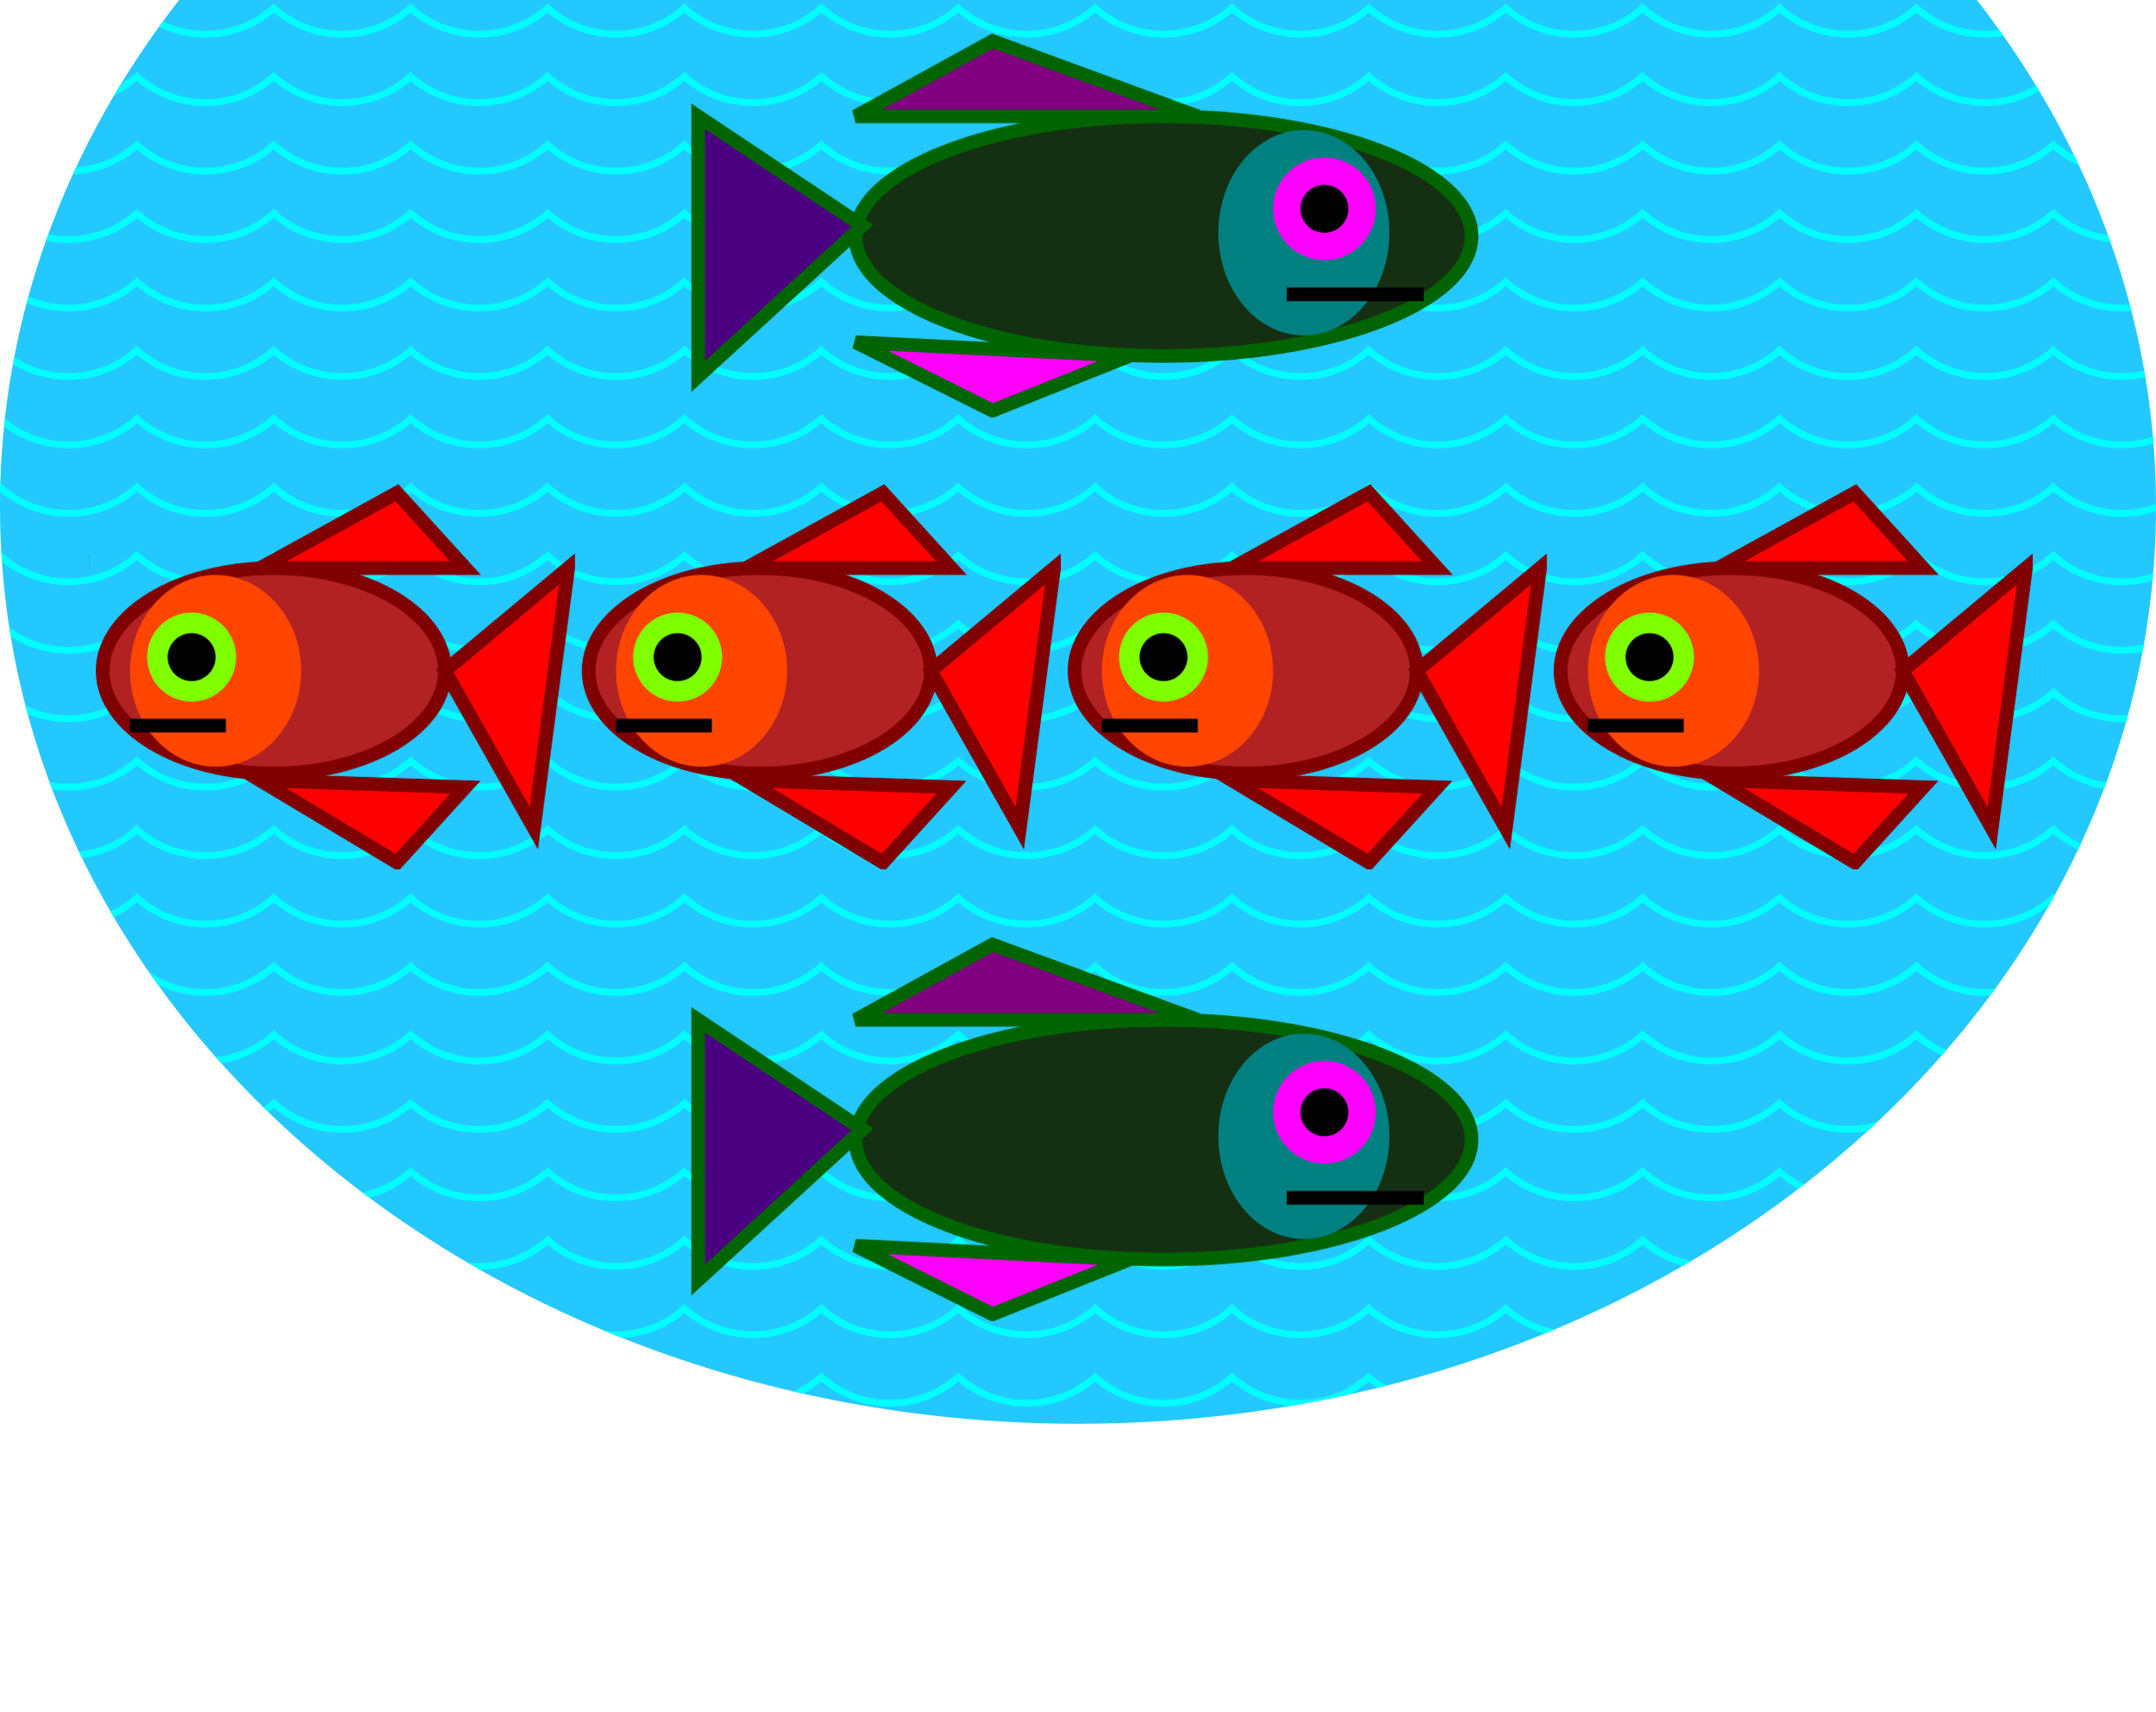
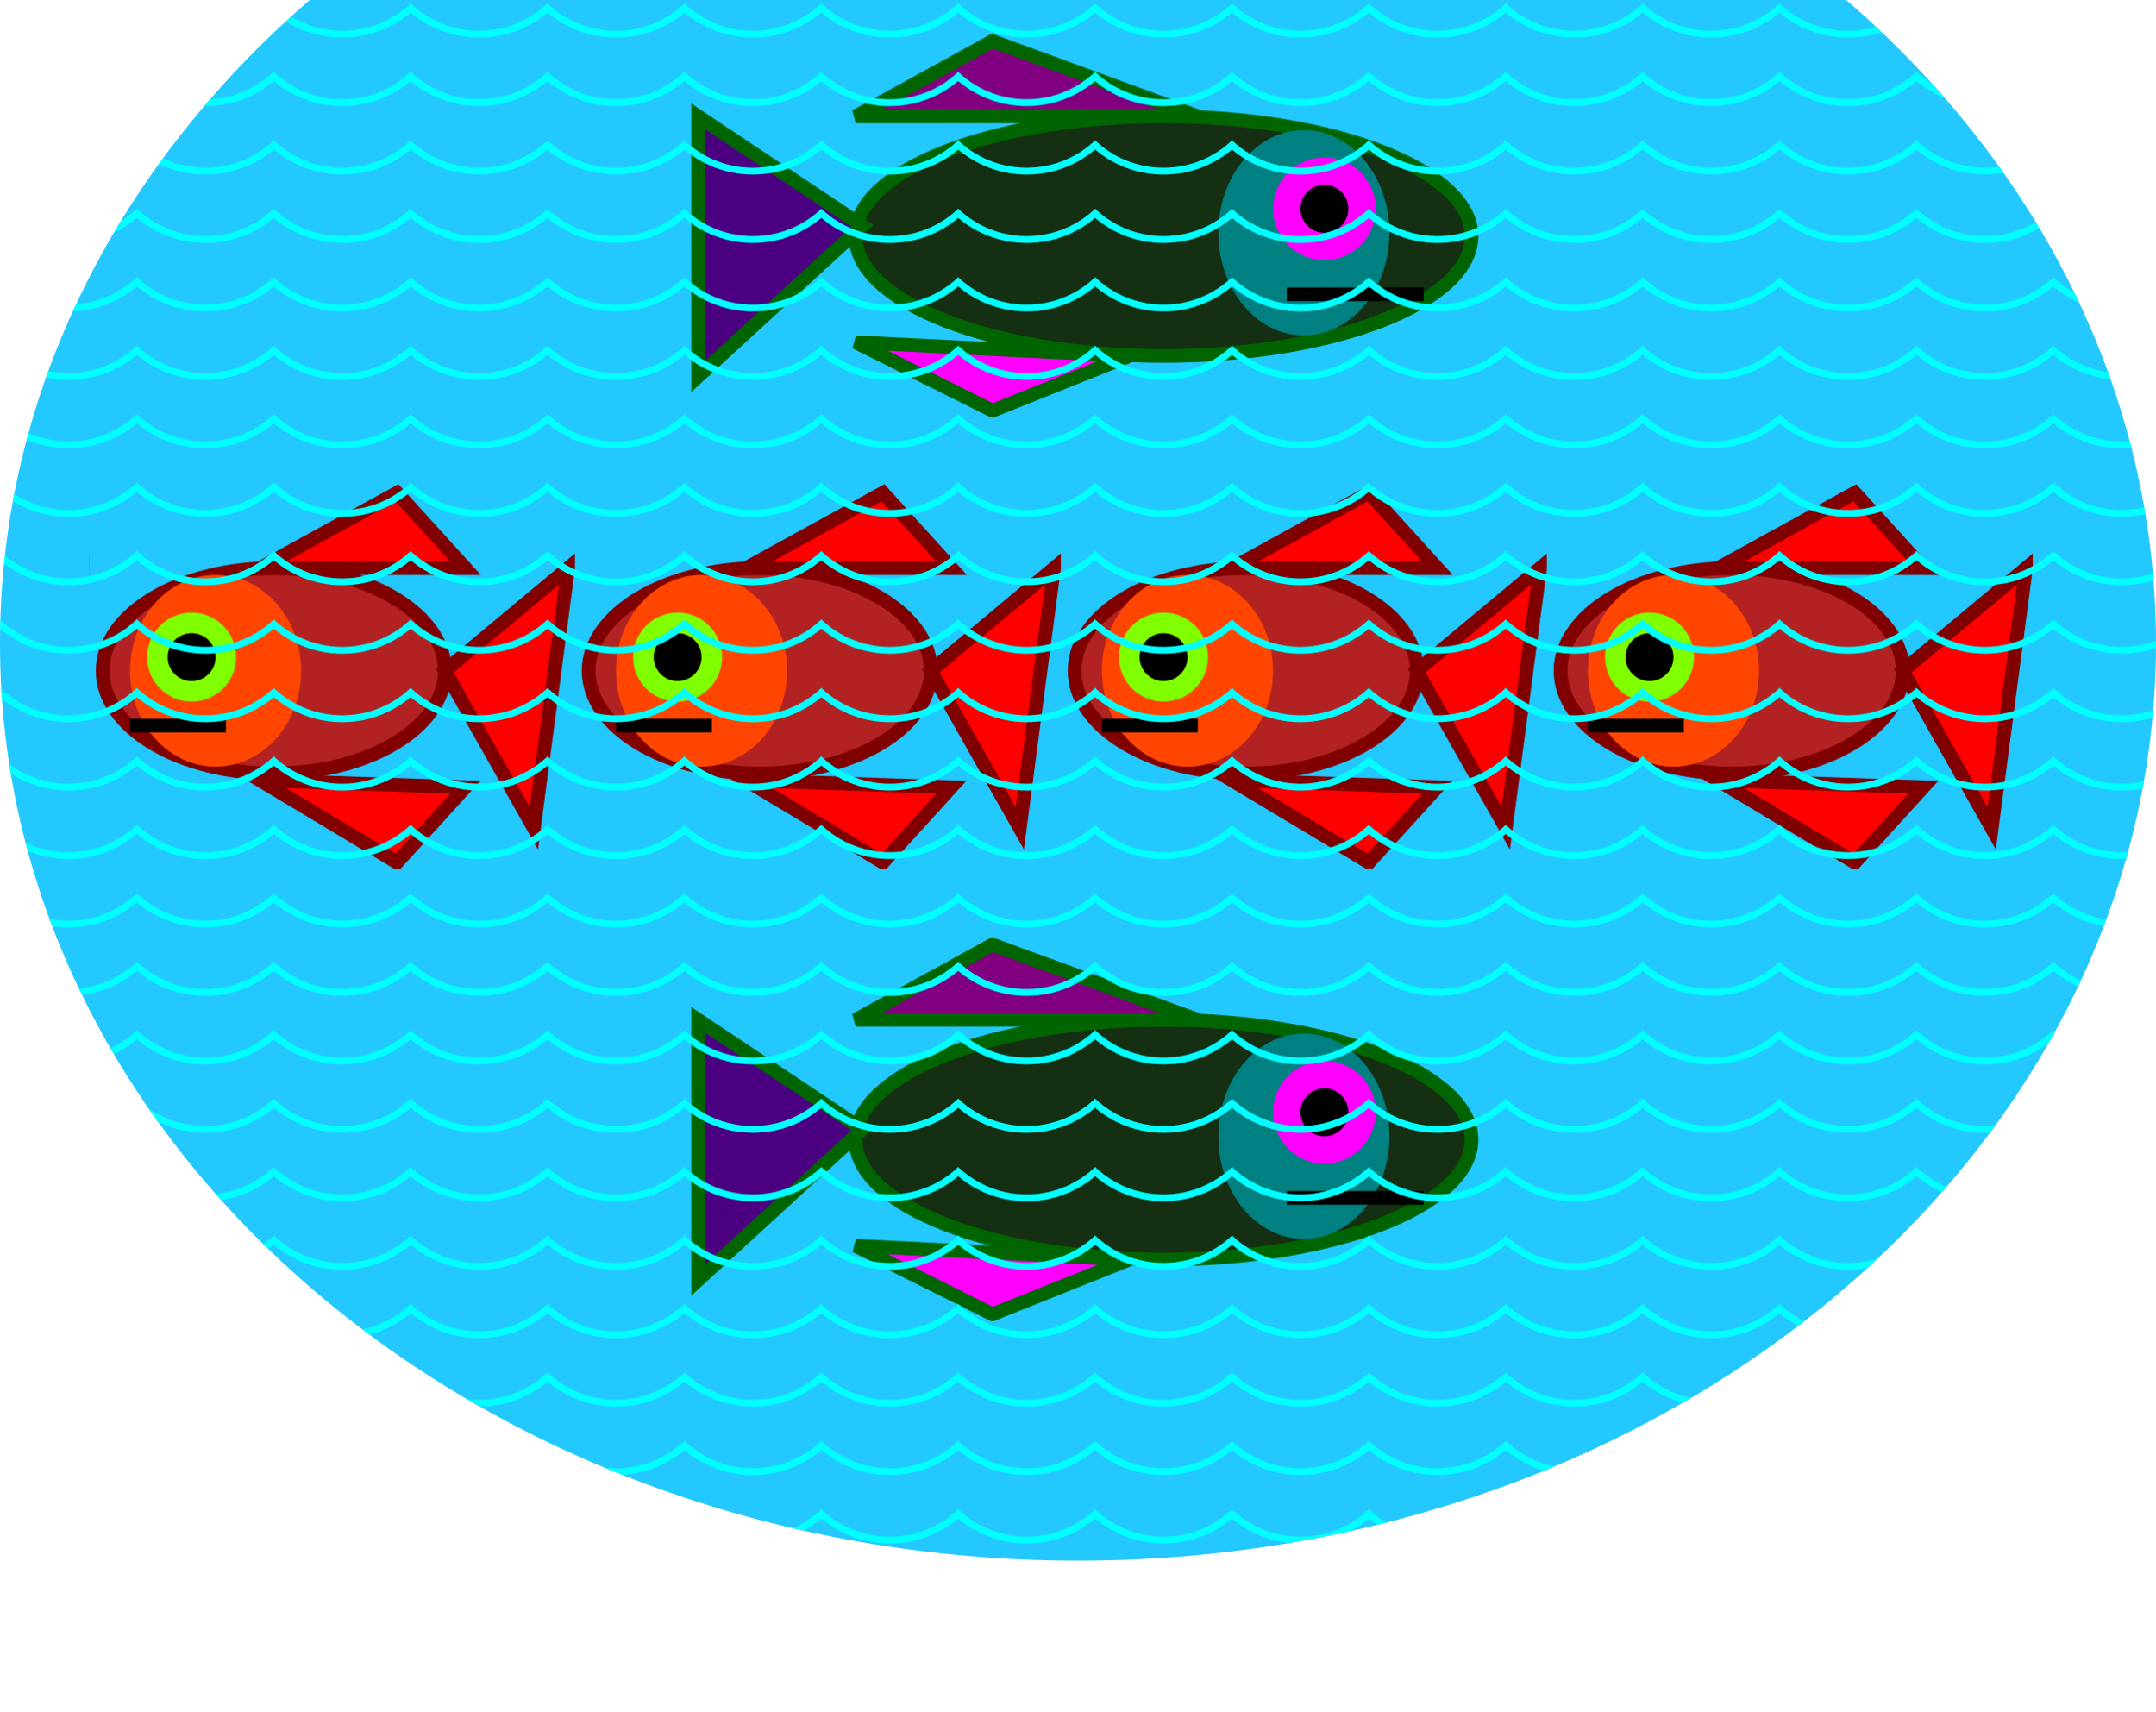
<svg xmlns="http://www.w3.org/2000/svg" width="315" height="250" x="0" y="0" id="cover4">
  <defs>
    <pattern id="waterPattern" patternUnits="userSpaceOnUse" x="0" y="0" height="10" width="20">
      <circle cx="10" cy="-10" r="15" fill="transparent" stroke="aqua" stroke-width="1" />
    </pattern>
    <pattern id="smallGreenFish" patternUnits="userSpaceOnUse" x="0" y="0" width="71" height="70">
      <rect width="50" height="30" x="2" y="22" rx="30" fill="green" stroke="darkgreen" stroke-width="2" />
      <polygon points="52,37 70,22 65,60" style="fill:chartreuse;stroke:darkgreen;stroke-width:2;" />
      <polygon points="25,22 45,11 55,22" style="fill:chartreuse;stroke:darkgreen;stroke-width:2;" />
      <polygon points="25,53 45,65 55,54" style="fill:chartreuse;stroke:darkgreen;stroke-width:2;" />
      <rect width="10" height="10" rx="5" stroke="red" stroke-width="3" x="12" y="30" />
      <polygon points="6,45 28,45 6,45" style="stroke:black;stroke-width:2;" />
    </pattern>
    <pattern id="greenFish" patternUnits="userSpaceOnUse" x="100" y="-5" width="120" height="66">
      <rect width="90" height="35" x="25" y="22" rx="50" fill="#152f13" stroke="darkgreen" stroke-width="2" />
      <rect width="25" height="30" x="78" y="24" rx="50" fill="teal" />
      <polygon points="26,38 2,22 2,60" style="fill:indigo;stroke:darkgreen;stroke-width:2;" />
      <polygon points="25,22 45,11 75,22" style="fill:purple;stroke:darkgreen;stroke-width:2;" />
      <polygon points="25,55 45,65 65,57" style="fill:fuchsia;stroke:darkgreen;stroke-width:2;" />
      <rect width="11" height="11" x="88" y="30" rx="10" stroke="magenta" stroke-width="4" />
      <polygon points="108,48 88,48 108,48" style="stroke:black;stroke-width:2;" />
    </pattern>
    <pattern id="redFish" patternUnits="userSpaceOnUse" x="13" y="-5" width="71" height="66">
      <rect width="50" height="30" x="2" y="22" rx="30" fill="firebrick" stroke="maroon" stroke-width="2" />
      <rect width="25" height="28" x="6" y="23" rx="30" fill="orangered" />
      <polygon points="52,37 70,22 65,60" style="fill:red;stroke:maroon;stroke-width:2;" />
      <polygon points="25,22 45,11 55,22" style="fill:red;stroke:maroon;stroke-width:2;" />
      <polygon points="25,53 45,65 55,54" style="fill:red;stroke:maroon;stroke-width:2;" />
      <rect width="10" height="10" x="10" y="30" rx="5" stroke="chartreuse" stroke-width="3" />
      <polygon points="6,45 20,45 6,45" style="stroke:black;stroke-width:2;" />
    </pattern>
  </defs>
-   <rect width="315" height="268" x="0" y="-60" rx="200" fill="#23c8ff" />
-   <rect width="315" height="268" x="0" y="-60" rx="200" fill="url(#waterPattern)" />
+   <rect width="315" height="268" x="0" y="-40" rx="200" fill="#23c8ff" />
  <rect width="120" height="66" x="100" y="0" fill="url(#greenFish)" />
  <rect width="120" height="66" x="100" y="128" fill="url(#greenFish)" />
  <rect width="285" height="66" x="13" y="66" fill="url(#redFish)" />
+   <rect width="315" height="268" x="0" y="-40" rx="200" fill="url(#waterPattern)" />
</svg>
